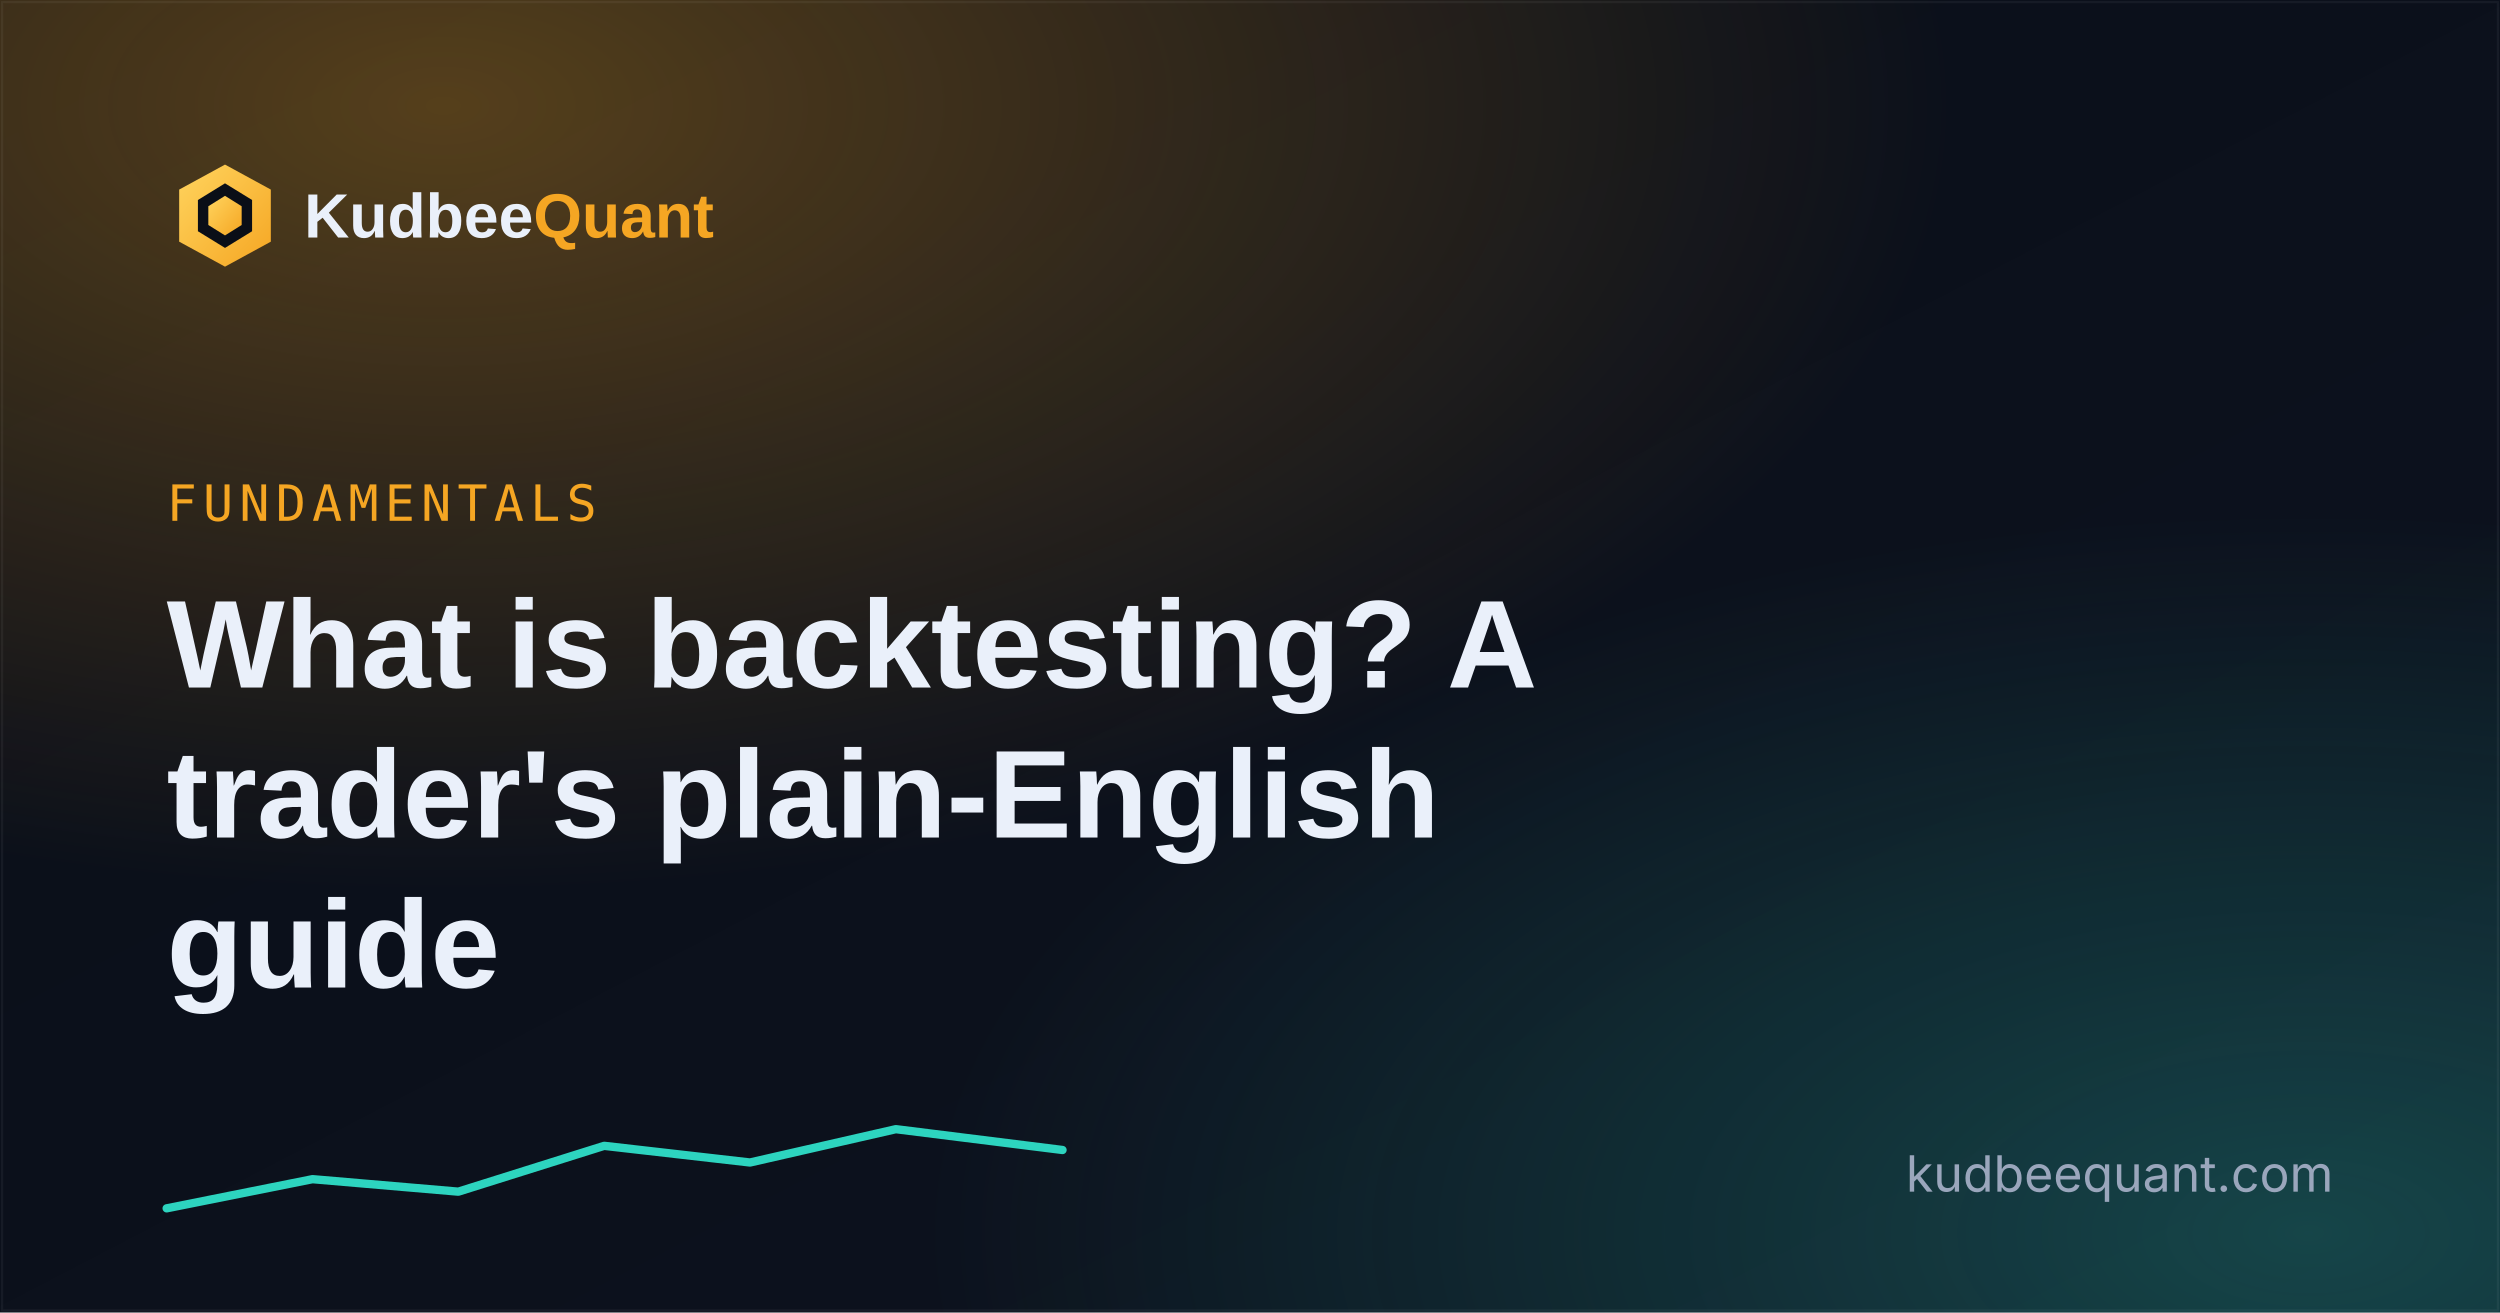
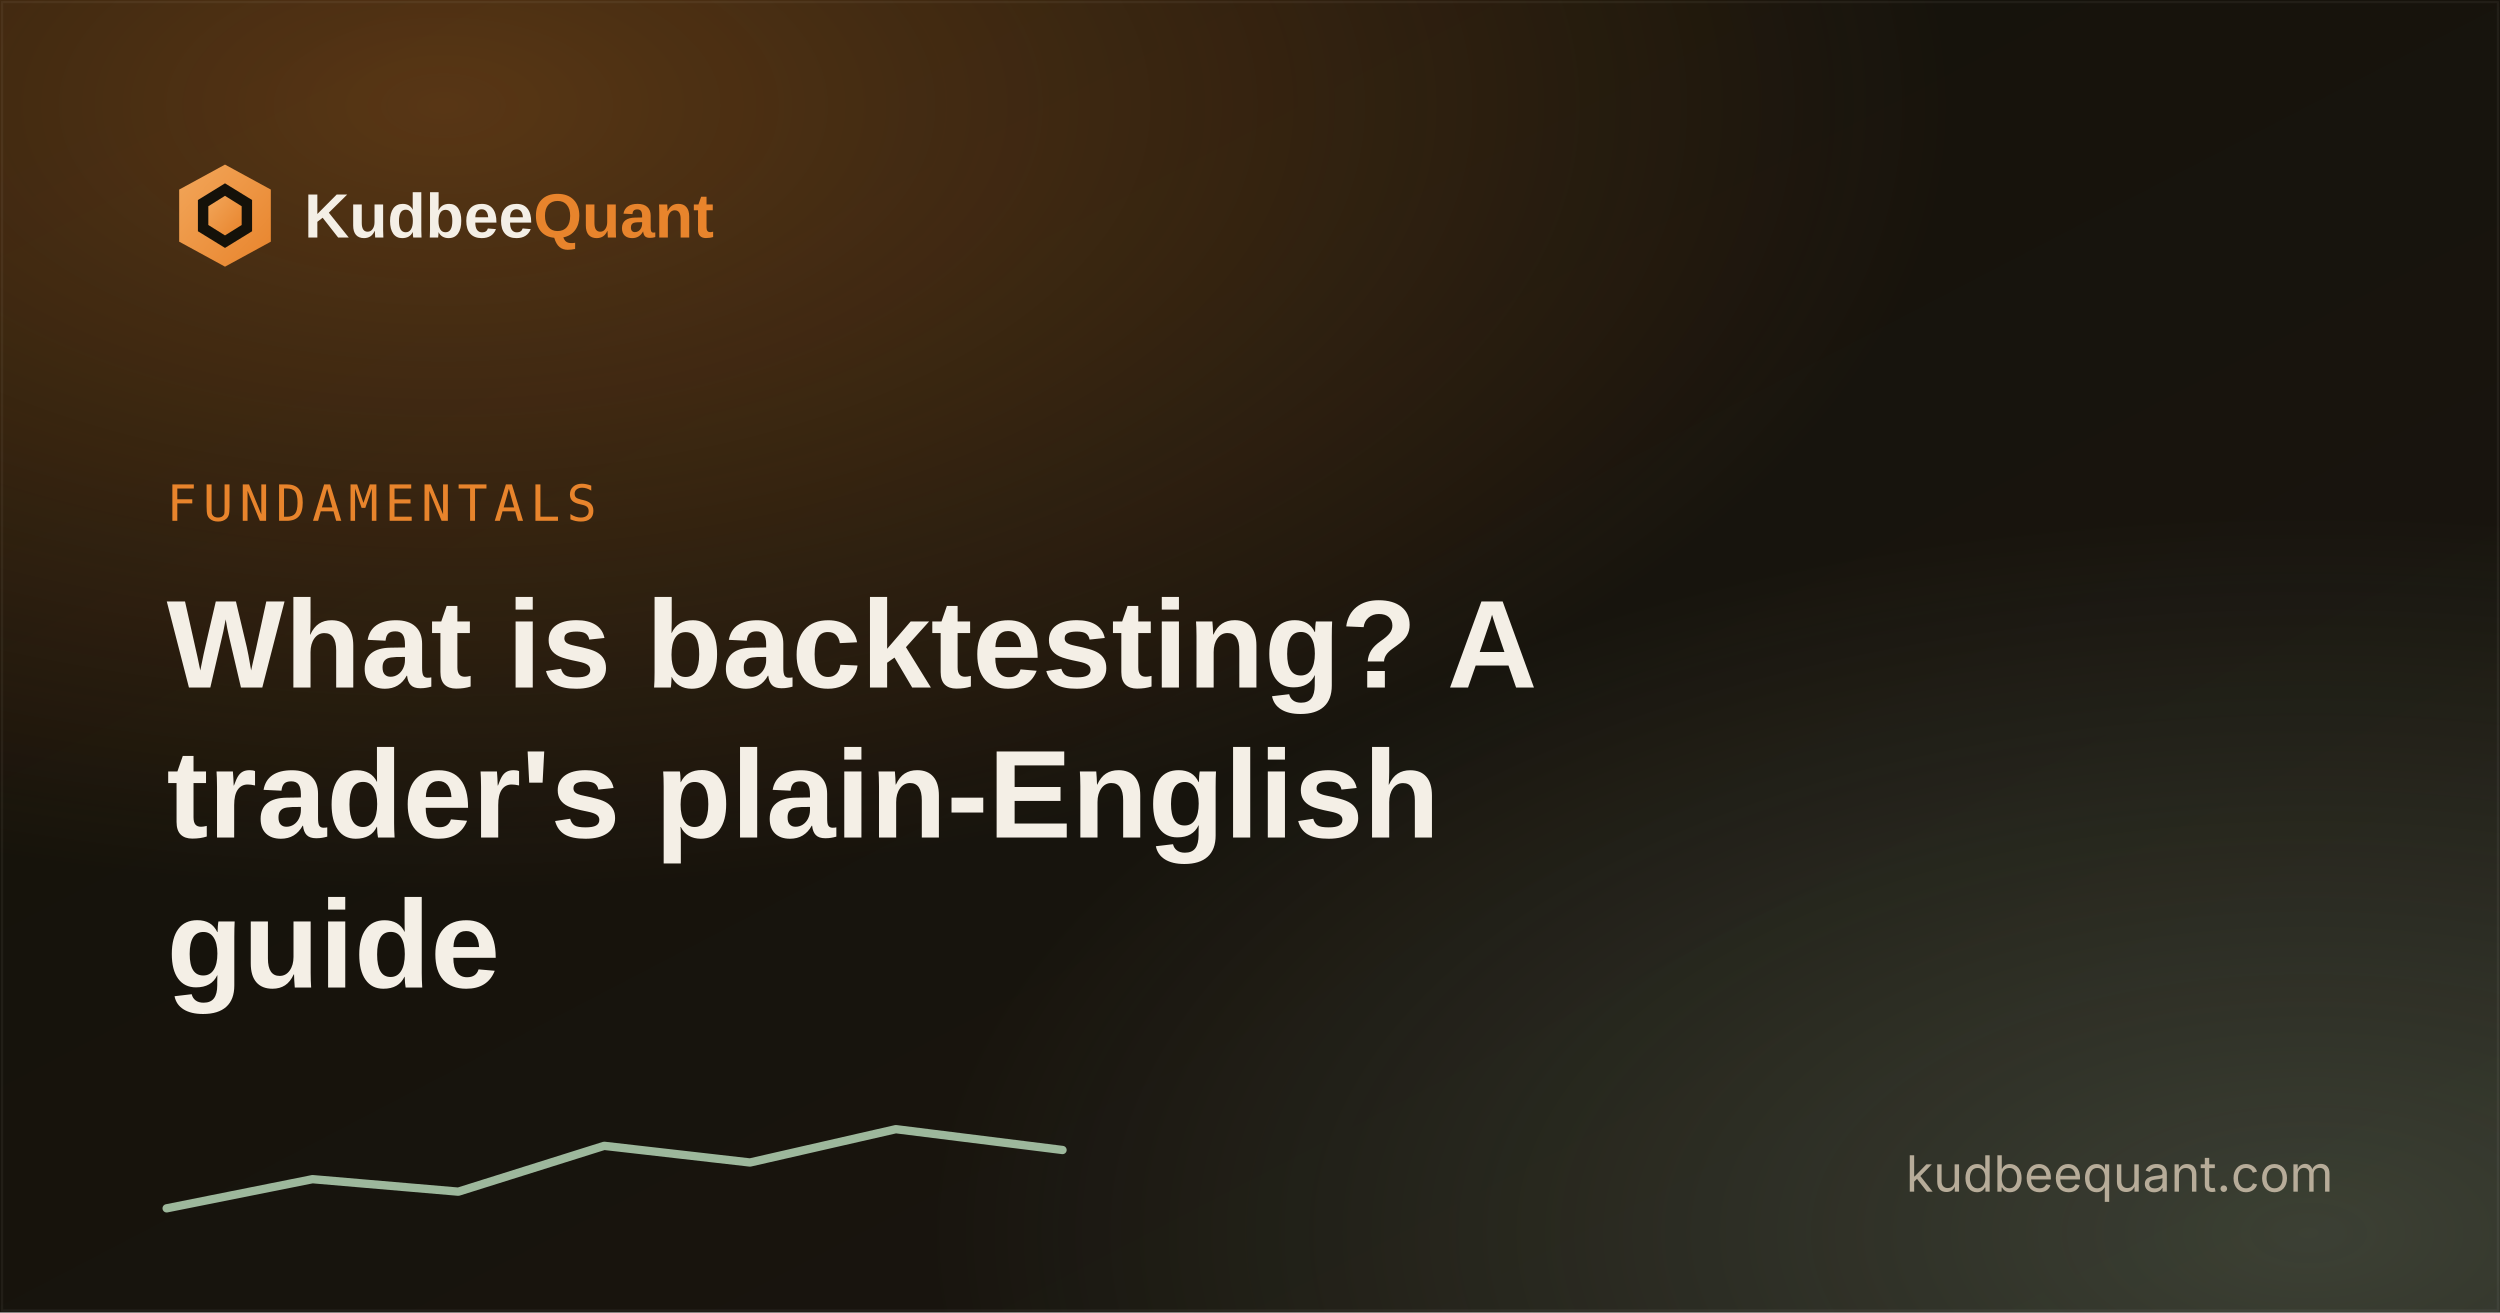
<svg xmlns="http://www.w3.org/2000/svg" viewBox="0 0 1200 630" width="1200" height="630">
  <defs>
    <linearGradient id="bg" x1="0" y1="0" x2="1" y2="1">
-       <stop offset="0" stop-color="#0a0e17" />
-       <stop offset="1" stop-color="#0d1320" />
+       <stop offset="0" stop-color="#141109" />
+       <stop offset="1" stop-color="#1A1610" />
    </linearGradient>
    <linearGradient id="gold" x1="0" y1="0" x2="1" y2="1">
-       <stop offset="0" stop-color="#FFD45E" />
-       <stop offset="1" stop-color="#F5A623" />
+       <stop offset="0" stop-color="#F2A65A" />
+       <stop offset="1" stop-color="#E8842C" />
    </linearGradient>
    <radialGradient id="glow" cx="18%" cy="8%" r="60%">
-       <stop offset="0" stop-color="#F5A623" stop-opacity="0.32" />
-       <stop offset="1" stop-color="#F5A623" stop-opacity="0" />
+       <stop offset="0" stop-color="#E8842C" stop-opacity="0.32" />
+       <stop offset="1" stop-color="#E8842C" stop-opacity="0" />
    </radialGradient>
    <radialGradient id="glow2" cx="92%" cy="94%" r="55%">
-       <stop offset="0" stop-color="#2DD4BF" stop-opacity="0.26" />
-       <stop offset="1" stop-color="#2DD4BF" stop-opacity="0" />
+       <stop offset="0" stop-color="#9DB89C" stop-opacity="0.26" />
+       <stop offset="1" stop-color="#9DB89C" stop-opacity="0" />
    </radialGradient>
  </defs>
  <rect width="1200" height="630" fill="url(#bg)" />
  <rect width="1200" height="630" fill="url(#glow)" />
  <rect width="1200" height="630" fill="url(#glow2)" />
  <rect x="1" y="1" width="1198" height="628" rx="0" fill="none" stroke="#ffffff" stroke-opacity="0.05" />
  <g transform="translate(80,76)">
    <polygon points="28,3 50,15 50,40 28,52 6,40 6,15" fill="url(#gold)" />
-     <polygon points="28,12 41,20 41,35 28,43 15,35 15,20" fill="#0a0e17" />
+     <polygon points="28,12 41,20 41,35 28,43 15,35 15,20" fill="#141109" />
    <polygon points="28,18 36,23 36,32 28,37 20,32 20,23" fill="url(#gold)" />
-     <text x="66" y="38" font-family="Space Grotesk, Arial, sans-serif" font-size="30" font-weight="700" fill="#EAF0FA">Kudbee<tspan fill="#F5A623">Quant</tspan>
+     <text x="66" y="38" font-family="Fraunces, Arial, sans-serif" font-size="30" font-weight="700" fill="#F4EFE6">Kudbee<tspan fill="#E8842C">Quant</tspan>
    </text>
  </g>
-   <text x="80" y="250" font-family="JetBrains Mono, monospace" font-size="24" letter-spacing="3" fill="#F5A623">FUNDAMENTALS</text>
-   <text x="80" y="330" font-family="Space Grotesk, Arial, sans-serif" font-size="60" font-weight="700" fill="#EAF0FA">What is backtesting? A</text>
-   <text x="80" y="402" font-family="Space Grotesk, Arial, sans-serif" font-size="60" font-weight="700" fill="#EAF0FA">trader's plain-English</text>
-   <text x="80" y="474" font-family="Space Grotesk, Arial, sans-serif" font-size="60" font-weight="700" fill="#EAF0FA">guide</text>
+   <text x="80" y="250" font-family="JetBrains Mono, monospace" font-size="24" letter-spacing="3" fill="#E8842C">FUNDAMENTALS</text>
+   <text x="80" y="330" font-family="Fraunces, Arial, sans-serif" font-size="60" font-weight="700" fill="#F4EFE6">What is backtesting? A</text>
+   <text x="80" y="402" font-family="Fraunces, Arial, sans-serif" font-size="60" font-weight="700" fill="#F4EFE6">trader's plain-English</text>
+   <text x="80" y="474" font-family="Fraunces, Arial, sans-serif" font-size="60" font-weight="700" fill="#F4EFE6">guide</text>
  <g transform="translate(80,540)">
-     <polyline points="0,40 70,26 140,32 210,10 280,18 350,2 430,12" fill="none" stroke="#2DD4BF" stroke-width="4" stroke-linejoin="round" stroke-linecap="round" />
+     <polyline points="0,40 70,26 140,32 210,10 280,18 350,2 430,12" fill="none" stroke="#9DB89C" stroke-width="4" stroke-linejoin="round" stroke-linecap="round" />
  </g>
-   <text x="1120" y="572" text-anchor="end" font-family="Inter, Arial, sans-serif" font-size="24" fill="#9AA6BC">kudbeequant.com</text>
+   <text x="1120" y="572" text-anchor="end" font-family="Inter, Arial, sans-serif" font-size="24" fill="#B7AC99">kudbeequant.com</text>
</svg>
